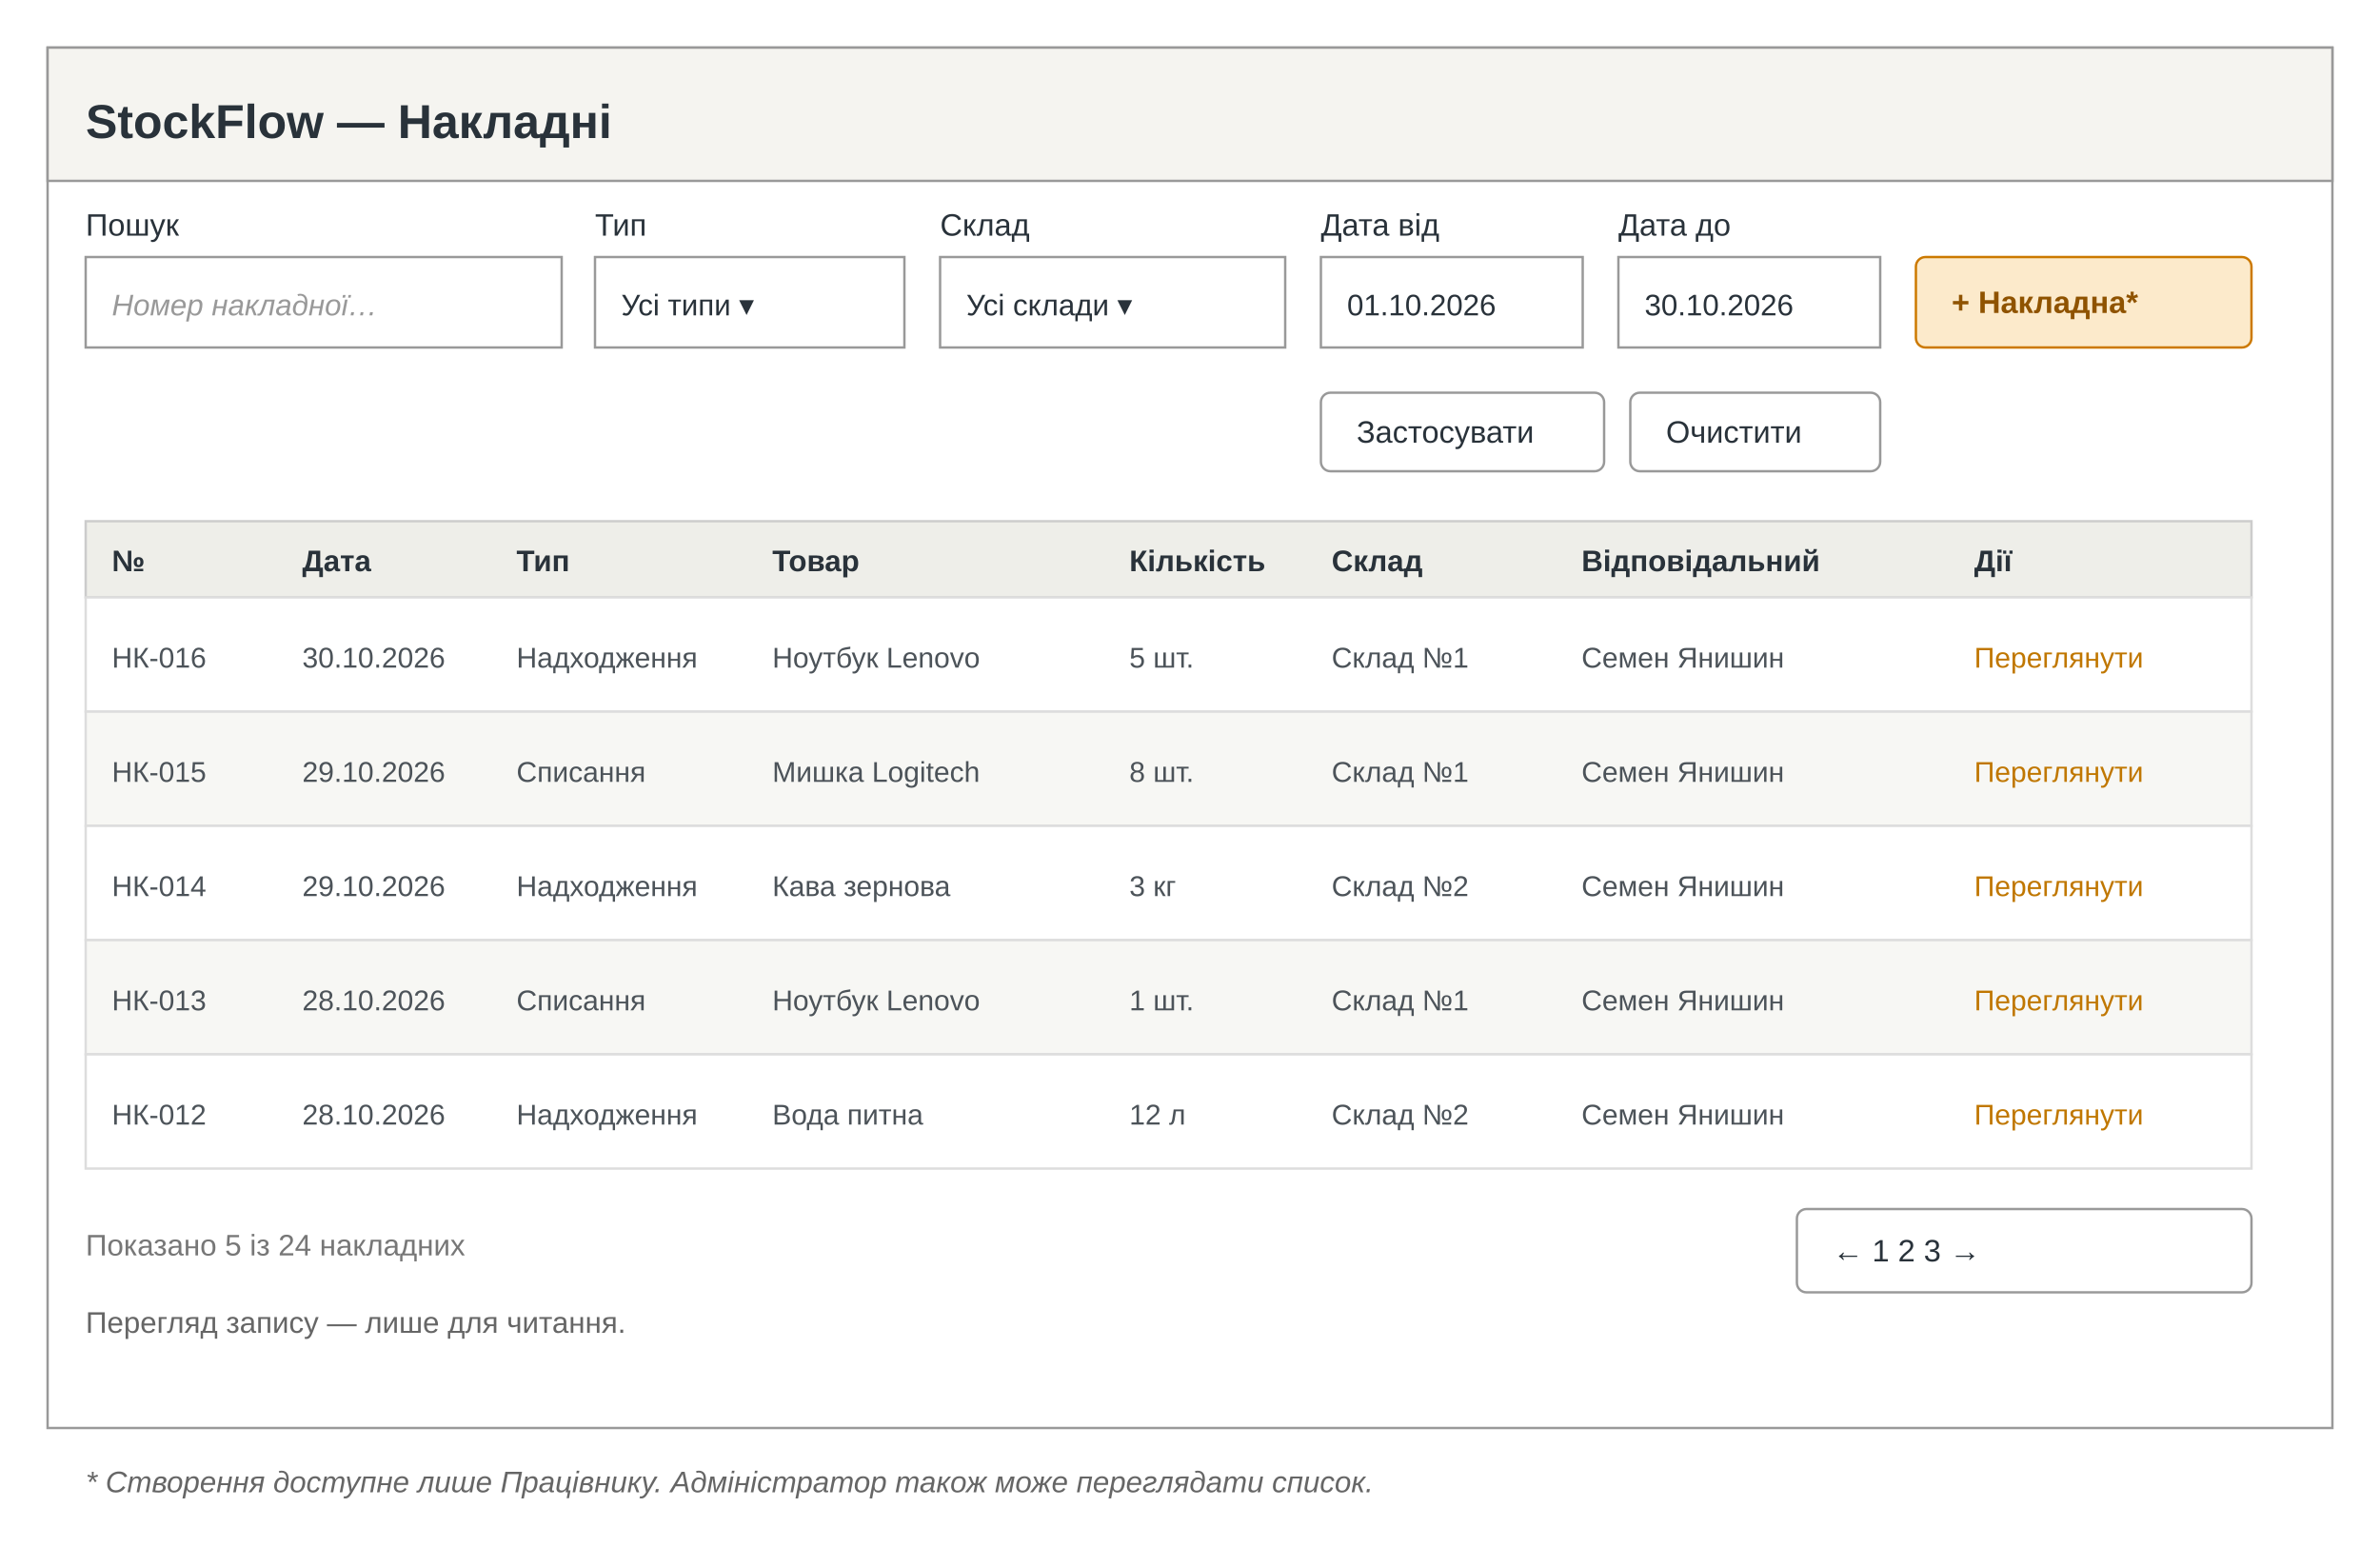
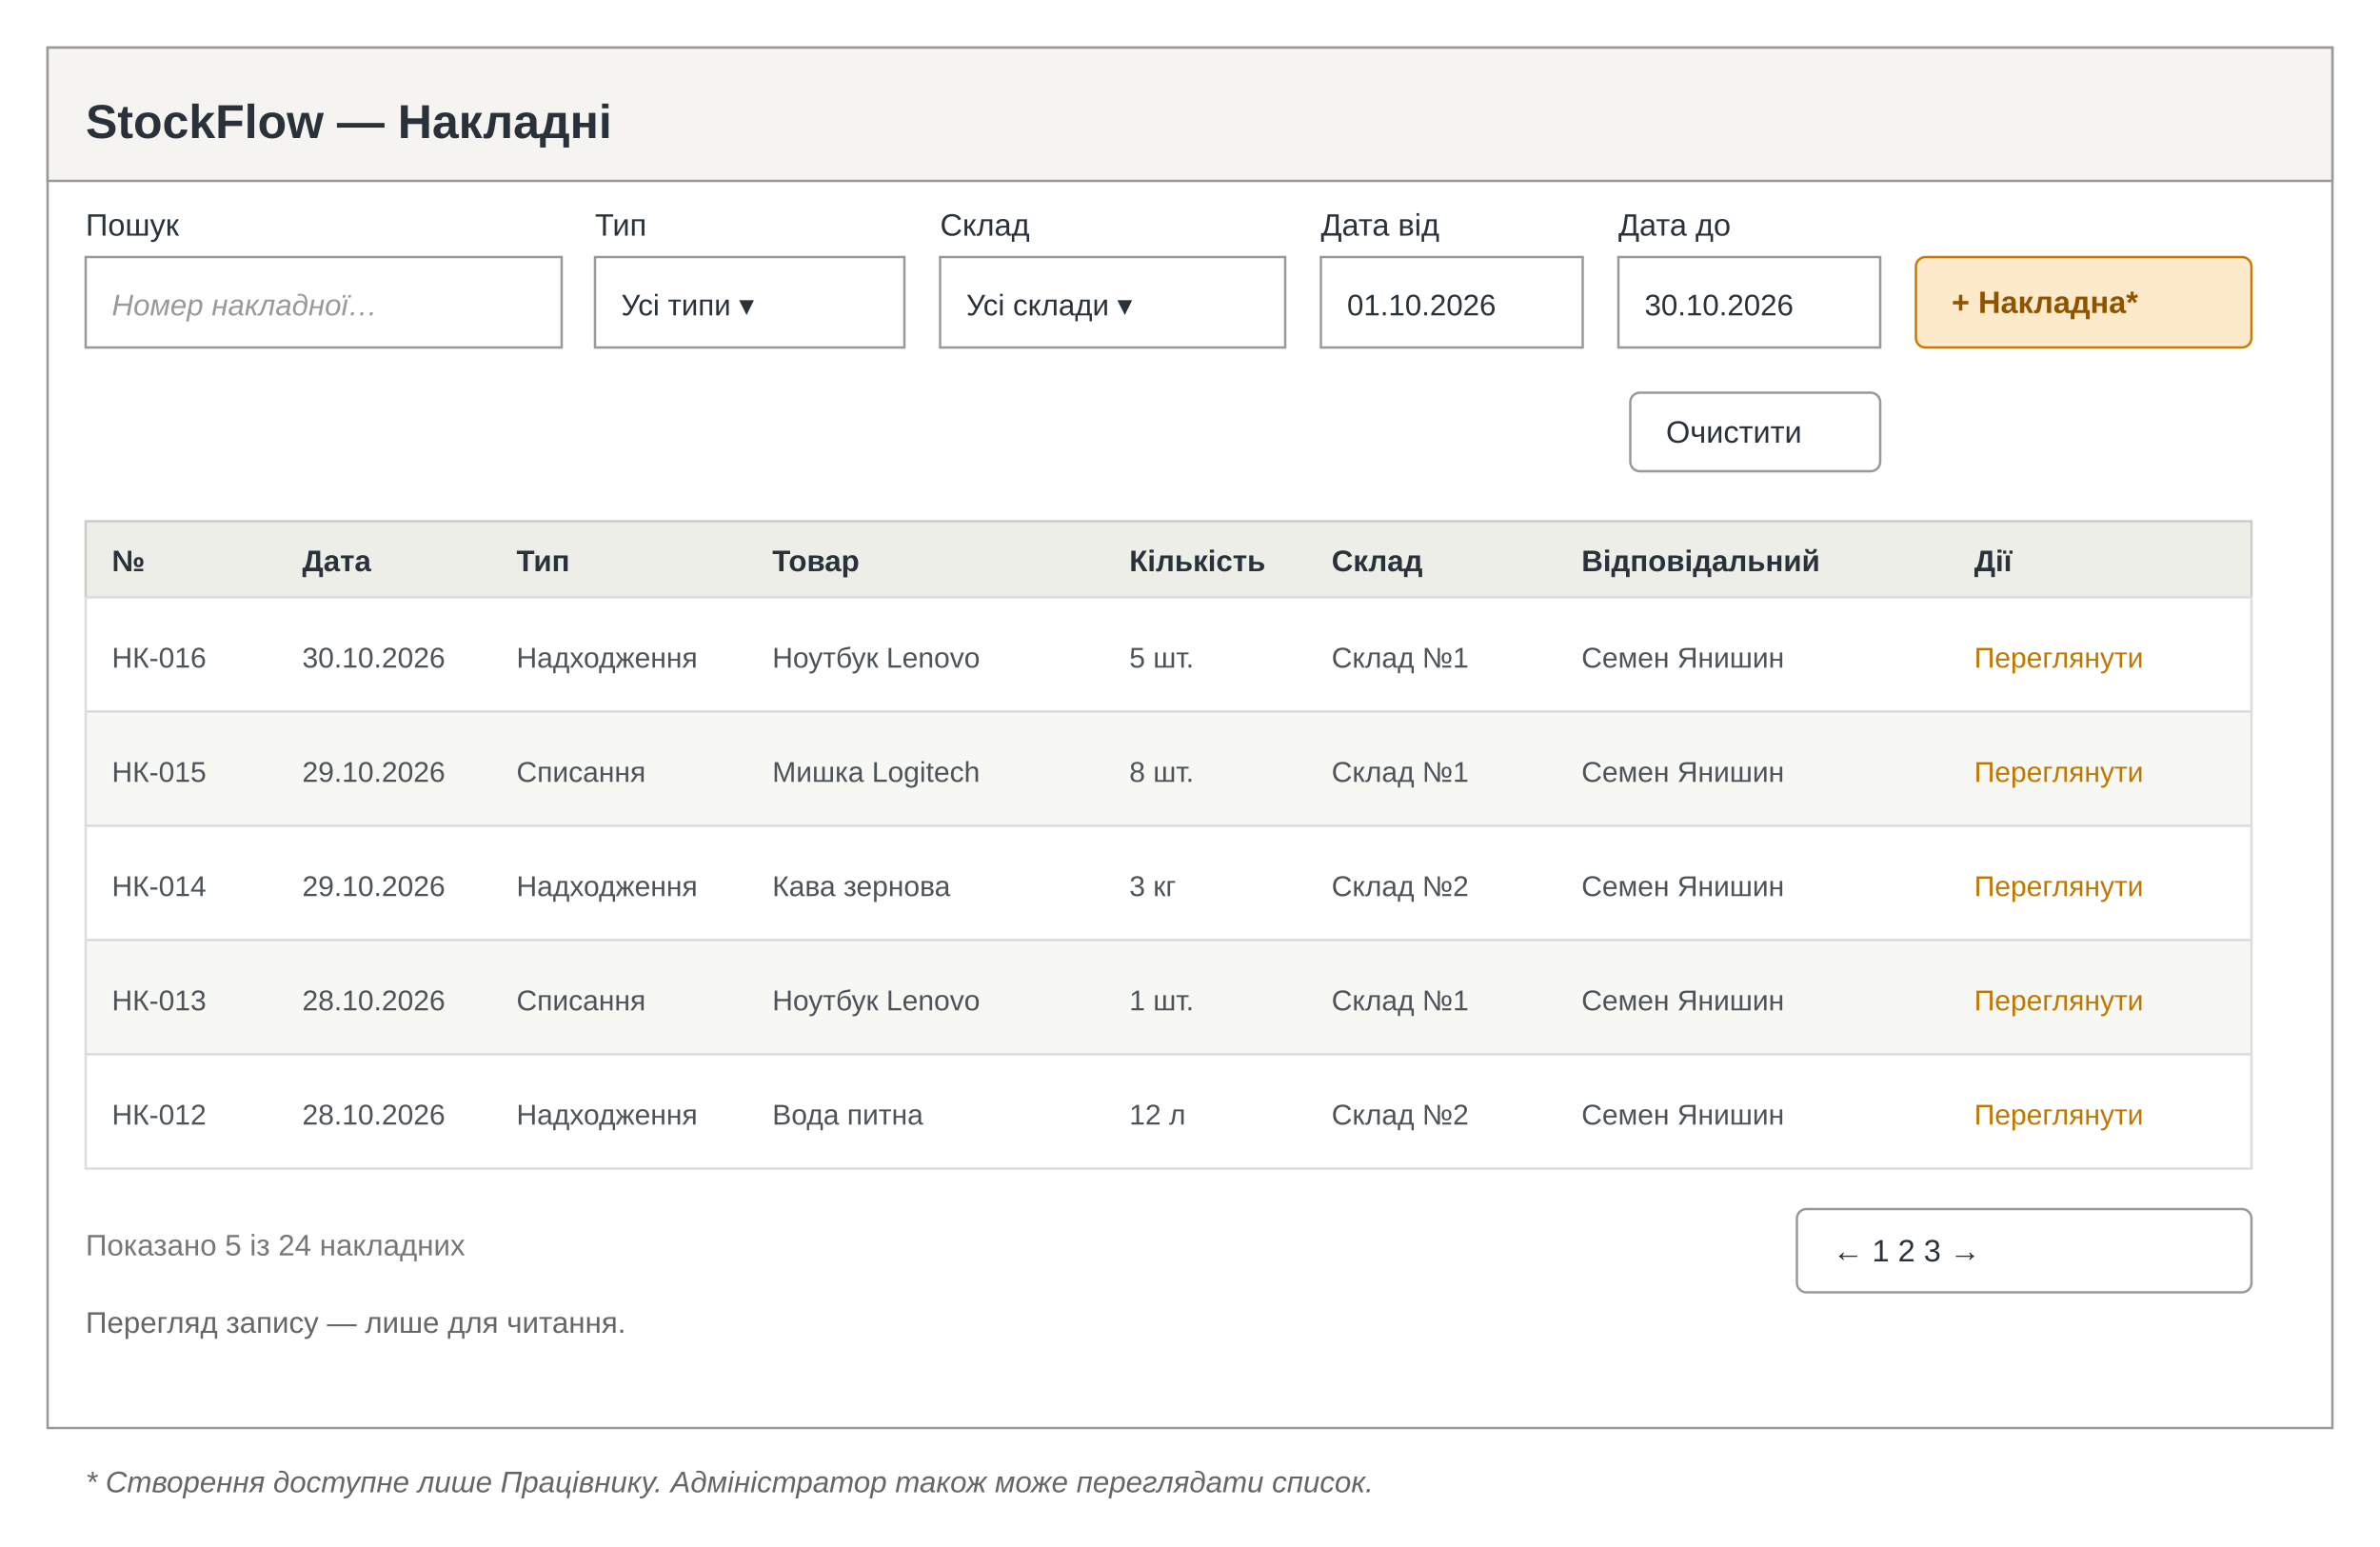
<svg xmlns="http://www.w3.org/2000/svg" width="2000" height="1300" viewBox="0 0 2000 1300" role="img" aria-labelledby="title description">
  <g font-family="Arial, sans-serif">
    <rect x="0" y="0" width="2000" height="1300" rx="0" fill="white" stroke="none" stroke-width="2" />
    <rect x="40" y="40" width="1920" height="1160" rx="0" fill="white" stroke="#999" stroke-width="2" />
    <rect x="40" y="40" width="1920" height="112" rx="0" fill="#f5f4f0" stroke="#999" stroke-width="2" />
    <text x="72" y="116" font-size="40" font-weight="700" fill="#29323a">StockFlow — Накладні</text>
    <text x="72" y="198" font-size="26" fill="#29323a">Пошук</text>
    <rect x="72" y="216" width="400" height="76" rx="0" fill="white" stroke="#999" stroke-width="2" />
    <text x="94" y="265" font-size="25" font-style="italic" fill="#999">Номер накладної…</text>
    <text x="500" y="198" font-size="26" fill="#29323a">Тип</text>
    <rect x="500" y="216" width="260" height="76" rx="0" fill="white" stroke="#999" stroke-width="2" />
    <text x="522" y="265" font-size="25" fill="#29323a">Усі типи ▾</text>
    <text x="790" y="198" font-size="26" fill="#29323a">Склад</text>
    <rect x="790" y="216" width="290" height="76" rx="0" fill="white" stroke="#999" stroke-width="2" />
    <text x="812" y="265" font-size="25" fill="#29323a">Усі склади ▾</text>
    <text x="1110" y="198" font-size="26" fill="#29323a">Дата від</text>
    <rect x="1110" y="216" width="220" height="76" rx="0" fill="white" stroke="#999" stroke-width="2" />
    <text x="1132" y="265" font-size="25" fill="#29323a">01.10.2026</text>
    <text x="1360" y="198" font-size="26" fill="#29323a">Дата до</text>
    <rect x="1360" y="216" width="220" height="76" rx="0" fill="white" stroke="#999" stroke-width="2" />
    <text x="1382" y="265" font-size="25" fill="#29323a">30.10.2026</text>
    <rect x="1610" y="216" width="282" height="76" rx="8" fill="#fceacb" stroke="#cc7900" stroke-width="2" />
    <text x="1640" y="263.0" font-size="26" font-weight="700" fill="#8f5300">+ Накладна*</text>
-     <rect x="1110" y="330" width="238" height="66" rx="8" fill="white" stroke="#999" stroke-width="2" />
-     <text x="1140" y="372.0" font-size="26" fill="#29323a">Застосувати</text>
    <rect x="1370" y="330" width="210" height="66" rx="8" fill="white" stroke="#999" stroke-width="2" />
    <text x="1400" y="372.0" font-size="26" fill="#29323a">Очистити</text>
    <rect x="72" y="438" width="1820" height="64" rx="0" fill="#eeeee9" stroke="#ccc" stroke-width="2" />
    <text x="94" y="480" font-size="25" font-weight="700" fill="#29323a">№</text>
    <text x="254" y="480" font-size="25" font-weight="700" fill="#29323a">Дата</text>
    <text x="434" y="480" font-size="25" font-weight="700" fill="#29323a">Тип</text>
    <text x="649" y="480" font-size="25" font-weight="700" fill="#29323a">Товар</text>
    <text x="949" y="480" font-size="25" font-weight="700" fill="#29323a">Кількість</text>
    <text x="1119" y="480" font-size="25" font-weight="700" fill="#29323a">Склад</text>
    <text x="1329" y="480" font-size="25" font-weight="700" fill="#29323a">Відповідальний</text>
    <text x="1659" y="480" font-size="25" font-weight="700" fill="#29323a">Дії</text>
    <rect x="72" y="502" width="1820" height="96" rx="0" fill="white" stroke="#ddd" stroke-width="2" />
    <text x="94" y="561" font-size="24" fill="#4c5359">НК-016</text>
    <text x="254" y="561" font-size="24" fill="#4c5359">30.10.2026</text>
    <text x="434" y="561" font-size="24" fill="#4c5359">Надходження</text>
    <text x="649" y="561" font-size="24" fill="#4c5359">Ноутбук Lenovo</text>
    <text x="949" y="561" font-size="24" fill="#4c5359">5 шт.</text>
    <text x="1119" y="561" font-size="24" fill="#4c5359">Склад №1</text>
    <text x="1329" y="561" font-size="24" fill="#4c5359">Семен Янишин</text>
    <text x="1659" y="561" font-size="24" fill="#c07700">Переглянути</text>
    <rect x="72" y="598" width="1820" height="96" rx="0" fill="#f7f7f4" stroke="#ddd" stroke-width="2" />
    <text x="94" y="657" font-size="24" fill="#4c5359">НК-015</text>
    <text x="254" y="657" font-size="24" fill="#4c5359">29.10.2026</text>
    <text x="434" y="657" font-size="24" fill="#4c5359">Списання</text>
    <text x="649" y="657" font-size="24" fill="#4c5359">Мишка Logitech</text>
    <text x="949" y="657" font-size="24" fill="#4c5359">8 шт.</text>
    <text x="1119" y="657" font-size="24" fill="#4c5359">Склад №1</text>
    <text x="1329" y="657" font-size="24" fill="#4c5359">Семен Янишин</text>
    <text x="1659" y="657" font-size="24" fill="#c07700">Переглянути</text>
    <rect x="72" y="694" width="1820" height="96" rx="0" fill="white" stroke="#ddd" stroke-width="2" />
    <text x="94" y="753" font-size="24" fill="#4c5359">НК-014</text>
    <text x="254" y="753" font-size="24" fill="#4c5359">29.10.2026</text>
    <text x="434" y="753" font-size="24" fill="#4c5359">Надходження</text>
    <text x="649" y="753" font-size="24" fill="#4c5359">Кава зернова</text>
    <text x="949" y="753" font-size="24" fill="#4c5359">3 кг</text>
    <text x="1119" y="753" font-size="24" fill="#4c5359">Склад №2</text>
    <text x="1329" y="753" font-size="24" fill="#4c5359">Семен Янишин</text>
    <text x="1659" y="753" font-size="24" fill="#c07700">Переглянути</text>
    <rect x="72" y="790" width="1820" height="96" rx="0" fill="#f7f7f4" stroke="#ddd" stroke-width="2" />
    <text x="94" y="849" font-size="24" fill="#4c5359">НК-013</text>
    <text x="254" y="849" font-size="24" fill="#4c5359">28.10.2026</text>
    <text x="434" y="849" font-size="24" fill="#4c5359">Списання</text>
    <text x="649" y="849" font-size="24" fill="#4c5359">Ноутбук Lenovo</text>
    <text x="949" y="849" font-size="24" fill="#4c5359">1 шт.</text>
    <text x="1119" y="849" font-size="24" fill="#4c5359">Склад №1</text>
    <text x="1329" y="849" font-size="24" fill="#4c5359">Семен Янишин</text>
    <text x="1659" y="849" font-size="24" fill="#c07700">Переглянути</text>
    <rect x="72" y="886" width="1820" height="96" rx="0" fill="white" stroke="#ddd" stroke-width="2" />
    <text x="94" y="945" font-size="24" fill="#4c5359">НК-012</text>
    <text x="254" y="945" font-size="24" fill="#4c5359">28.10.2026</text>
    <text x="434" y="945" font-size="24" fill="#4c5359">Надходження</text>
    <text x="649" y="945" font-size="24" fill="#4c5359">Вода питна</text>
    <text x="949" y="945" font-size="24" fill="#4c5359">12 л</text>
    <text x="1119" y="945" font-size="24" fill="#4c5359">Склад №2</text>
    <text x="1329" y="945" font-size="24" fill="#4c5359">Семен Янишин</text>
    <text x="1659" y="945" font-size="24" fill="#c07700">Переглянути</text>
    <text x="72" y="1055" font-size="25" fill="#777">Показано 5 із 24 накладних</text>
    <rect x="1510" y="1016" width="382" height="70" rx="8" fill="white" stroke="#999" stroke-width="2" />
    <text x="1540" y="1060.0" font-size="26" fill="#29323a">← 1 2 3 →</text>
    <text x="72" y="1120" font-size="25" fill="#666">Перегляд запису — лише для читання.</text>
    <text x="72" y="1254" font-size="25" font-style="italic" fill="#666">* Створення доступне лише Працівнику. Адміністратор також може переглядати список.</text>
  </g>
</svg>
